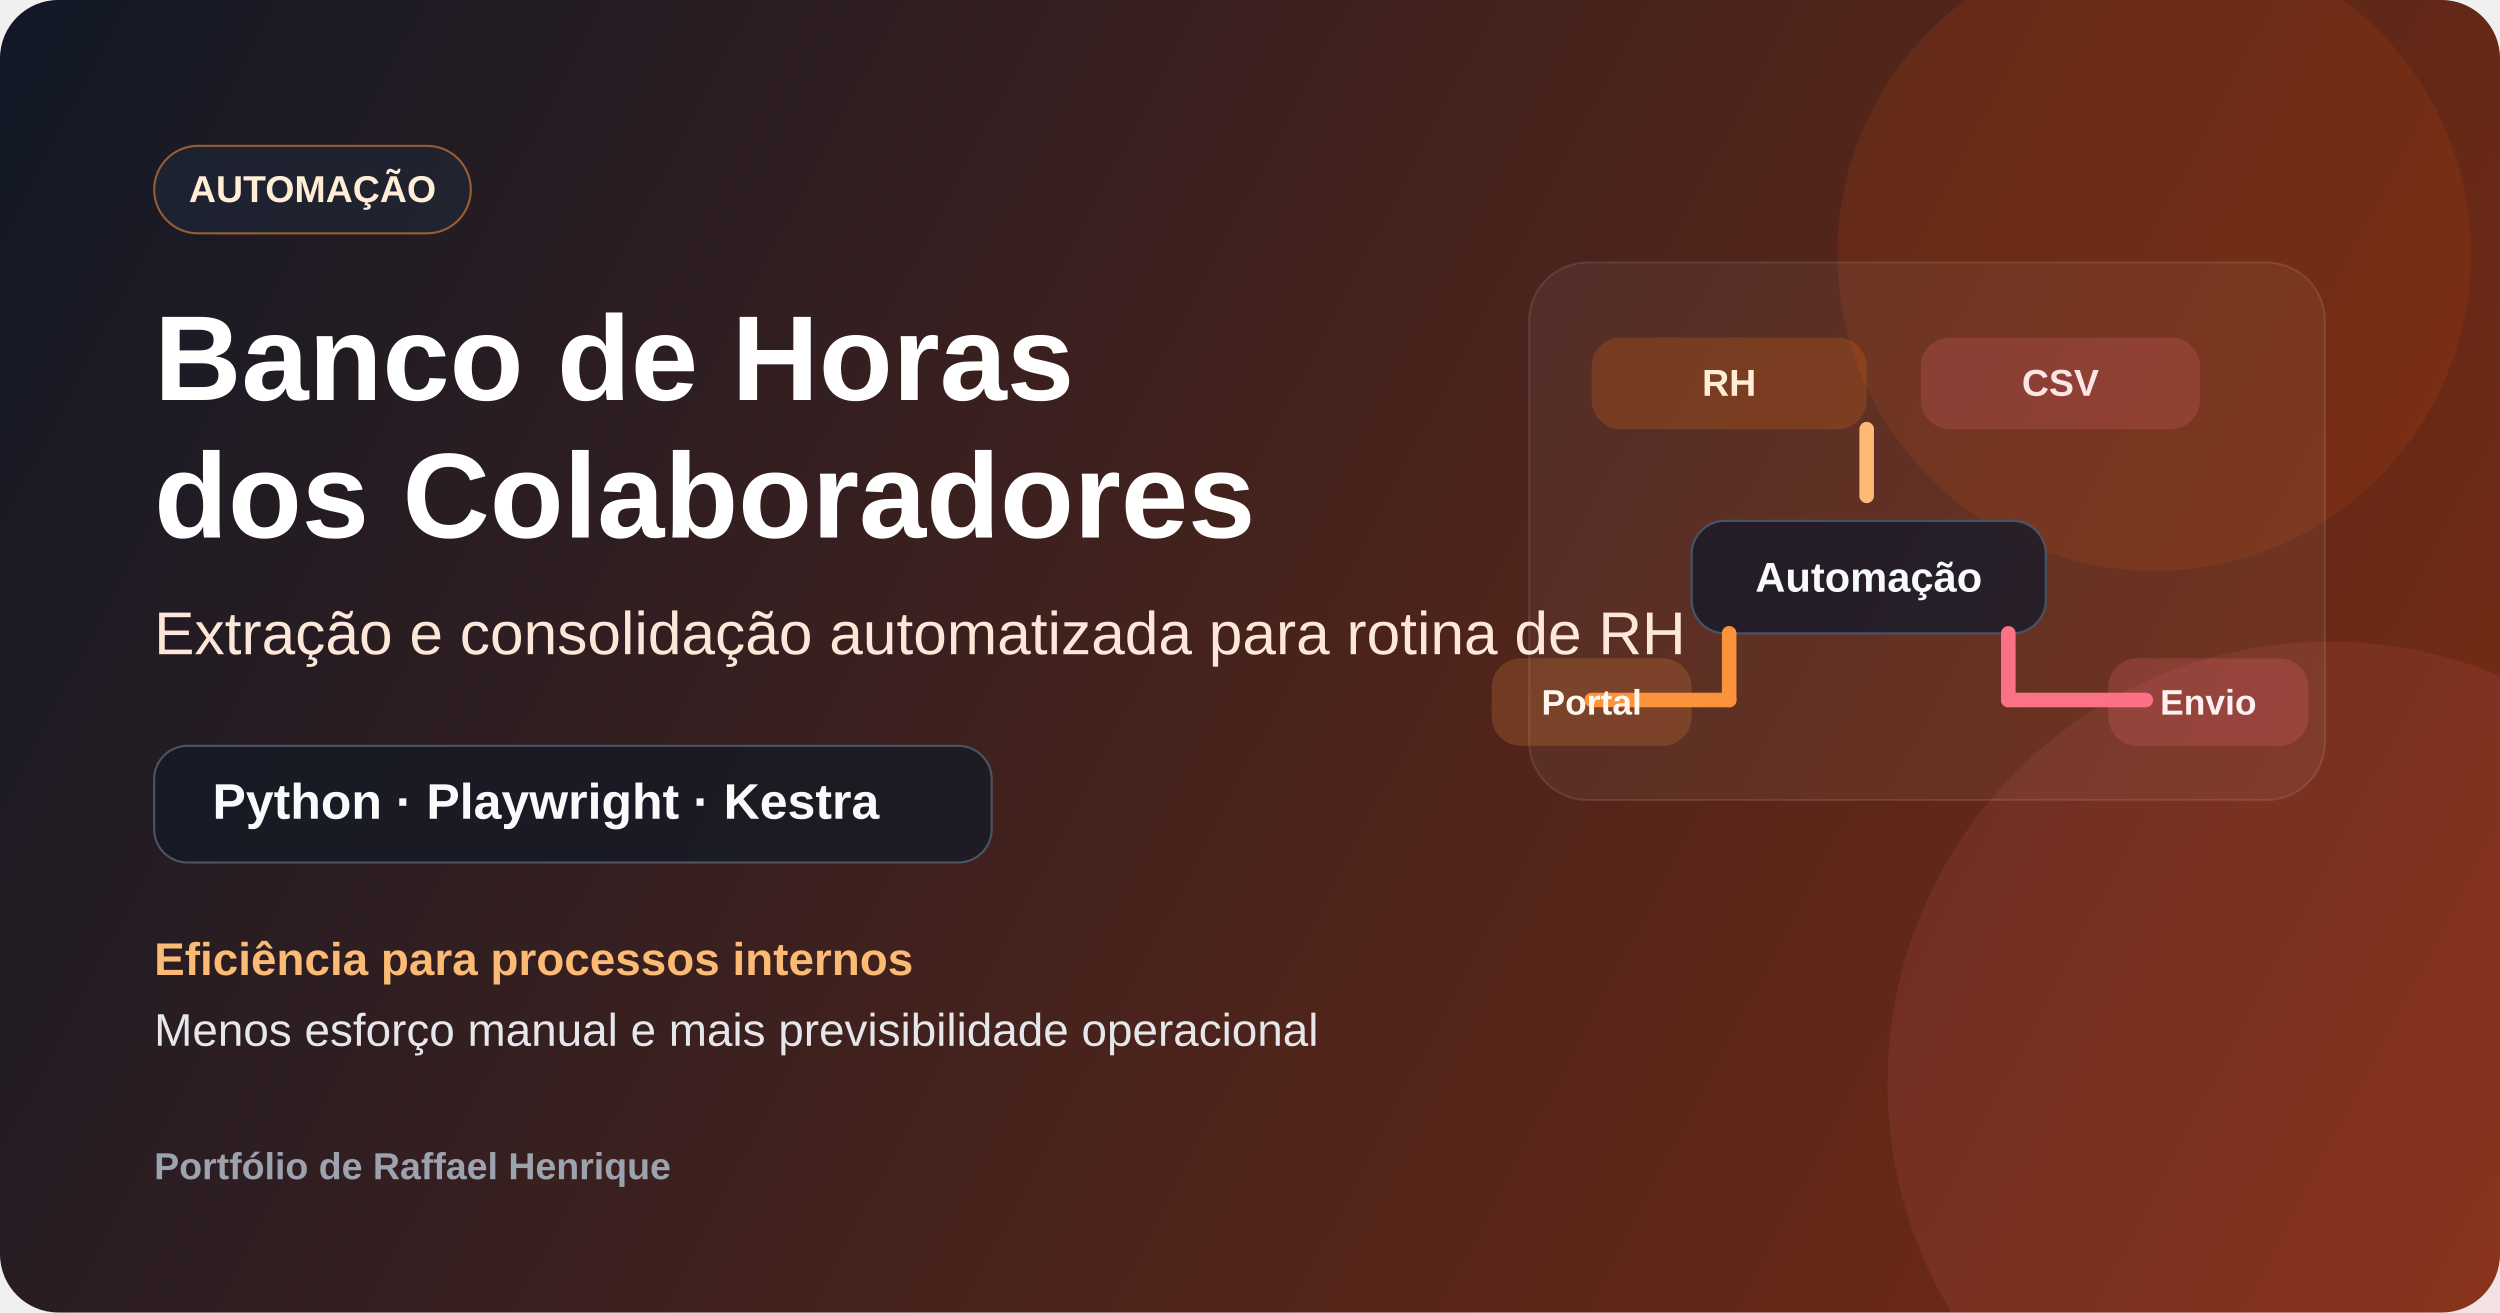
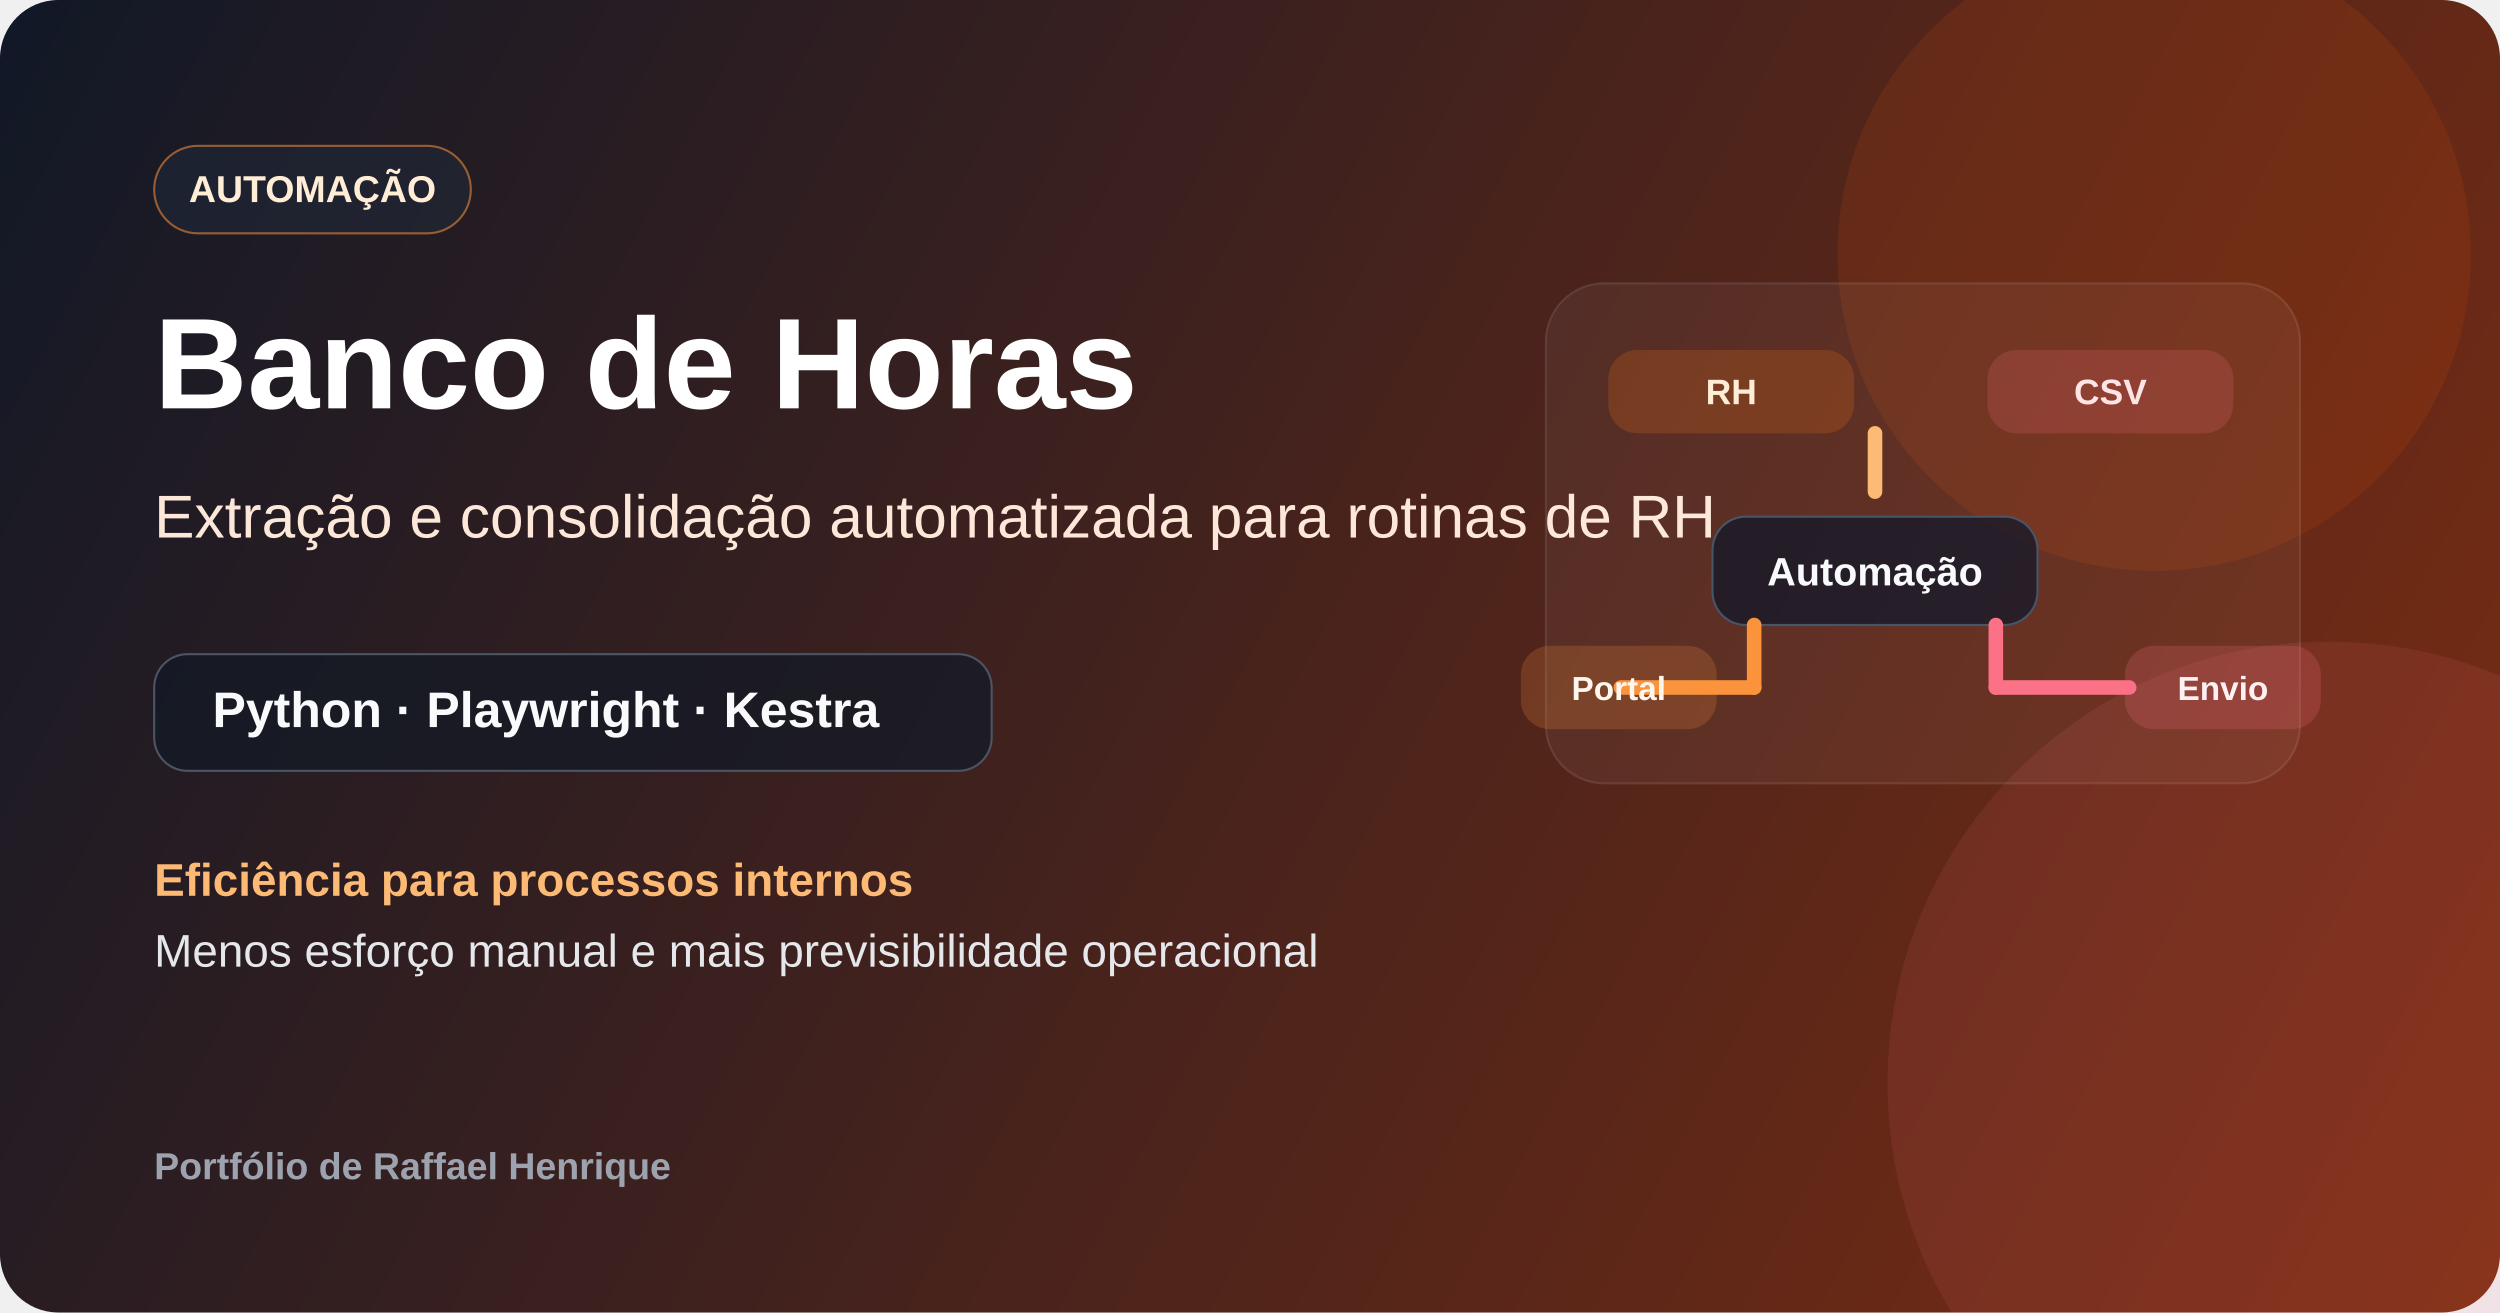
<svg xmlns="http://www.w3.org/2000/svg" width="1200" height="630" viewBox="0 0 1200 630" fill="none">
  <defs>
    <linearGradient id="bg" x1="0" y1="0" x2="1200" y2="630" gradientUnits="userSpaceOnUse">
      <stop stop-color="#111827" />
      <stop offset="1" stop-color="#7C2D12" />
    </linearGradient>
    <linearGradient id="accent" x1="0" y1="0" x2="1" y2="1">
      <stop stop-color="#F97316" />
      <stop offset="1" stop-color="#FB7185" />
    </linearGradient>
  </defs>
  <rect width="1200" height="630" rx="28" fill="url(#bg)" />
  <circle cx="1034" cy="122" r="152" fill="#EA580C" fill-opacity="0.12" />
  <circle cx="1118" cy="520" r="212" fill="#FB7185" fill-opacity="0.10" />
  <rect x="74" y="70" width="152" height="42" rx="21" fill="#1F2937" fill-opacity="0.58" stroke="#FB923C" stroke-opacity="0.55" />
  <text x="150" y="97" text-anchor="middle" fill="#FFEDD5" font-family="Segoe UI, Arial, sans-serif" font-size="18" font-weight="700">AUTOMAÇÃO</text>
-   <text x="74" y="192" fill="#FFFFFF" font-family="Segoe UI, Arial, sans-serif" font-size="58" font-weight="800">Banco de Horas</text>
-   <text x="74" y="258" fill="#FFFFFF" font-family="Segoe UI, Arial, sans-serif" font-size="58" font-weight="800">dos Colaboradores</text>
-   <text x="74" y="314" fill="#FDE7D8" font-family="Segoe UI, Arial, sans-serif" font-size="29" font-weight="500">Extração e consolidação automatizada para rotina de RH</text>
-   <rect x="74" y="358" width="402" height="56" rx="16" fill="#131A25" fill-opacity="0.76" stroke="#4B5563" />
-   <text x="102" y="393" fill="#F9FAFB" font-family="Segoe UI, Arial, sans-serif" font-size="24" font-weight="700">Python · Playwright · Kestra</text>
-   <text x="74" y="468" fill="#FDBA74" font-family="Segoe UI, Arial, sans-serif" font-size="22" font-weight="700">Eficiência para processos internos</text>
-   <text x="74" y="502" fill="#E5E7EB" font-family="Segoe UI, Arial, sans-serif" font-size="22" font-weight="500">Menos esforço manual e mais previsibilidade operacional</text>
-   <rect x="734" y="126" width="382" height="258" rx="28" fill="#FFFFFF" fill-opacity="0.05" stroke="#FFFFFF" stroke-opacity="0.10" />
-   <rect x="764" y="162" width="132" height="44" rx="14" fill="#F97316" fill-opacity="0.20" />
-   <text x="830" y="190" text-anchor="middle" fill="#FFEDD5" font-family="Segoe UI, Arial, sans-serif" font-size="18" font-weight="700">RH</text>
-   <rect x="922" y="162" width="134" height="44" rx="14" fill="#FB7185" fill-opacity="0.18" />
-   <text x="989" y="190" text-anchor="middle" fill="#FFE4E6" font-family="Segoe UI, Arial, sans-serif" font-size="18" font-weight="700">CSV</text>
-   <rect x="812" y="250" width="170" height="54" rx="16" fill="#0F172A" fill-opacity="0.72" stroke="#475569" />
-   <text x="897" y="284" text-anchor="middle" fill="#F8FAFC" font-family="Segoe UI, Arial, sans-serif" font-size="20" font-weight="700">Automação</text>
-   <path d="M896 206V238" stroke="#FDBA74" stroke-width="7" stroke-linecap="round" />
-   <path d="M830 304V336" stroke="#FB923C" stroke-width="7" stroke-linecap="round" />
-   <path d="M964 304V336" stroke="#FB7185" stroke-width="7" stroke-linecap="round" />
-   <path d="M830 336H764" stroke="#FB923C" stroke-width="7" stroke-linecap="round" />
-   <path d="M964 336H1030" stroke="#FB7185" stroke-width="7" stroke-linecap="round" />
-   <rect x="716" y="316" width="96" height="42" rx="14" fill="#FB923C" fill-opacity="0.20" />
-   <rect x="1012" y="316" width="96" height="42" rx="14" fill="#FB7185" fill-opacity="0.20" />
-   <text x="764" y="343" text-anchor="middle" fill="#FFF7ED" font-family="Segoe UI, Arial, sans-serif" font-size="17" font-weight="700">Portal</text>
-   <text x="1060" y="343" text-anchor="middle" fill="#FFF1F2" font-family="Segoe UI, Arial, sans-serif" font-size="17" font-weight="700">Envio</text>
+   <text x="74" y="196" fill="#FFFFFF" font-family="Segoe UI, Arial, sans-serif" font-size="62" font-weight="800">Banco de Horas</text>
+   <text x="74" y="258" fill="#FDE7D8" font-family="Segoe UI, Arial, sans-serif" font-size="29" font-weight="500">Extração e consolidação automatizada para rotinas de RH</text>
+   <rect x="74" y="314" width="402" height="56" rx="16" fill="#131A25" fill-opacity="0.76" stroke="#4B5563" />
+   <text x="102" y="349" fill="#F9FAFB" font-family="Segoe UI, Arial, sans-serif" font-size="24" font-weight="700">Python · Playwright · Kestra</text>
+   <text x="74" y="430" fill="#FDBA74" font-family="Segoe UI, Arial, sans-serif" font-size="22" font-weight="700">Eficiência para processos internos</text>
+   <text x="74" y="464" fill="#E5E7EB" font-family="Segoe UI, Arial, sans-serif" font-size="22" font-weight="500">Menos esforço manual e mais previsibilidade operacional</text>
+   <rect x="742" y="136" width="362" height="240" rx="28" fill="#FFFFFF" fill-opacity="0.05" stroke="#FFFFFF" stroke-opacity="0.10" />
+   <rect x="772" y="168" width="118" height="40" rx="14" fill="#F97316" fill-opacity="0.20" />
+   <text x="831" y="194" text-anchor="middle" fill="#FFEDD5" font-family="Segoe UI, Arial, sans-serif" font-size="17" font-weight="700">RH</text>
+   <rect x="954" y="168" width="118" height="40" rx="14" fill="#FB7185" fill-opacity="0.18" />
+   <text x="1013" y="194" text-anchor="middle" fill="#FFE4E6" font-family="Segoe UI, Arial, sans-serif" font-size="17" font-weight="700">CSV</text>
+   <rect x="822" y="248" width="156" height="52" rx="16" fill="#0F172A" fill-opacity="0.72" stroke="#475569" />
+   <text x="900" y="281" text-anchor="middle" fill="#F8FAFC" font-family="Segoe UI, Arial, sans-serif" font-size="19" font-weight="700">Automação</text>
+   <path d="M900 208V236" stroke="#FDBA74" stroke-width="7" stroke-linecap="round" />
+   <path d="M842 300V330" stroke="#FB923C" stroke-width="7" stroke-linecap="round" />
+   <path d="M958 300V330" stroke="#FB7185" stroke-width="7" stroke-linecap="round" />
+   <path d="M842 330H778" stroke="#FB923C" stroke-width="7" stroke-linecap="round" />
+   <path d="M958 330H1022" stroke="#FB7185" stroke-width="7" stroke-linecap="round" />
+   <rect x="730" y="310" width="94" height="40" rx="14" fill="#FB923C" fill-opacity="0.20" />
+   <rect x="1020" y="310" width="94" height="40" rx="14" fill="#FB7185" fill-opacity="0.20" />
+   <text x="777" y="336" text-anchor="middle" fill="#FFF7ED" font-family="Segoe UI, Arial, sans-serif" font-size="16" font-weight="700">Portal</text>
+   <text x="1067" y="336" text-anchor="middle" fill="#FFF1F2" font-family="Segoe UI, Arial, sans-serif" font-size="16" font-weight="700">Envio</text>
  <text x="74" y="566" fill="#9CA3AF" font-family="Segoe UI, Arial, sans-serif" font-size="18" font-weight="600">Portfólio de Raffael Henrique</text>
</svg>
